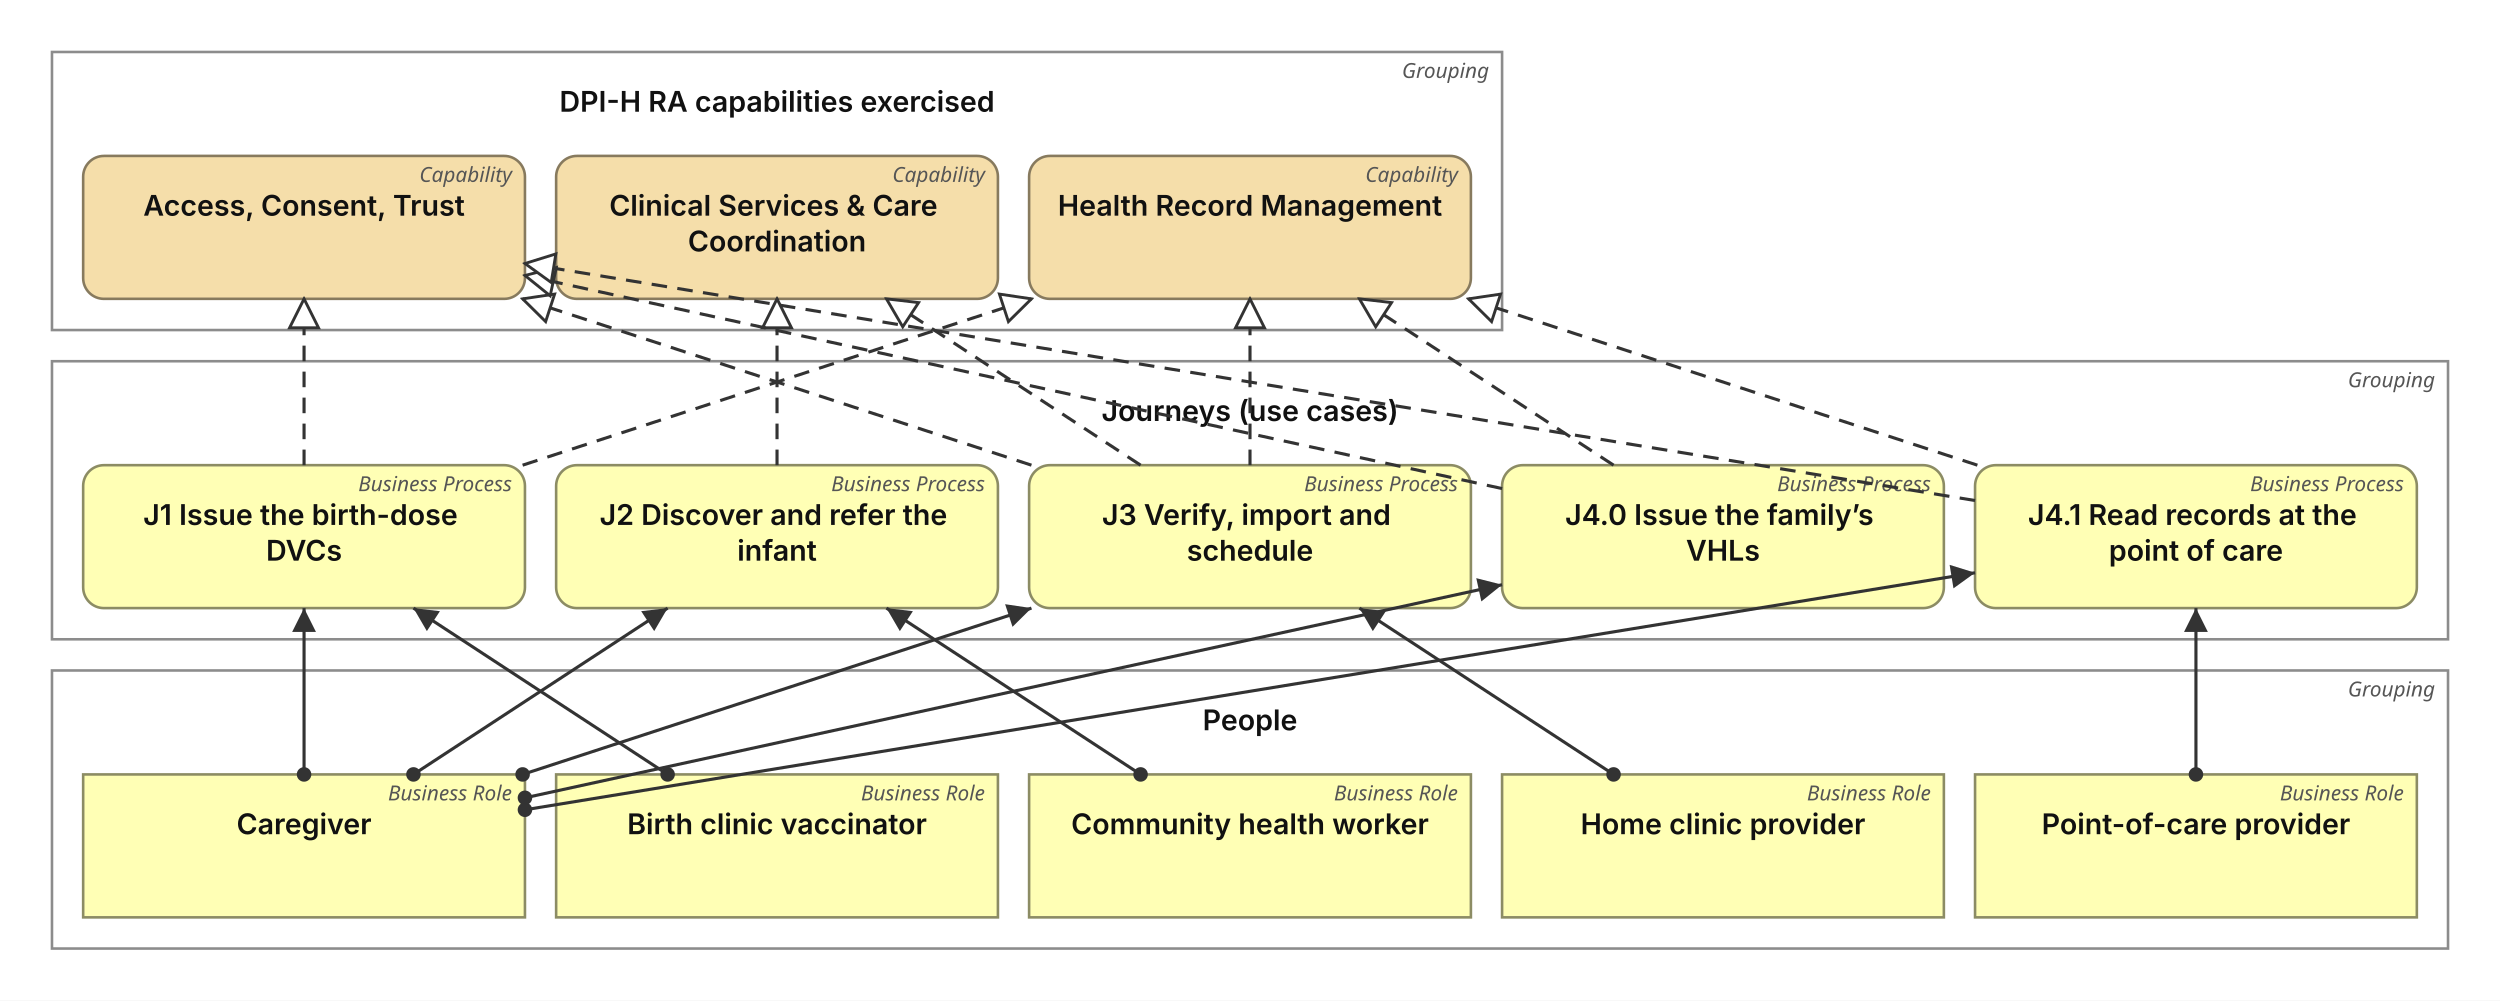
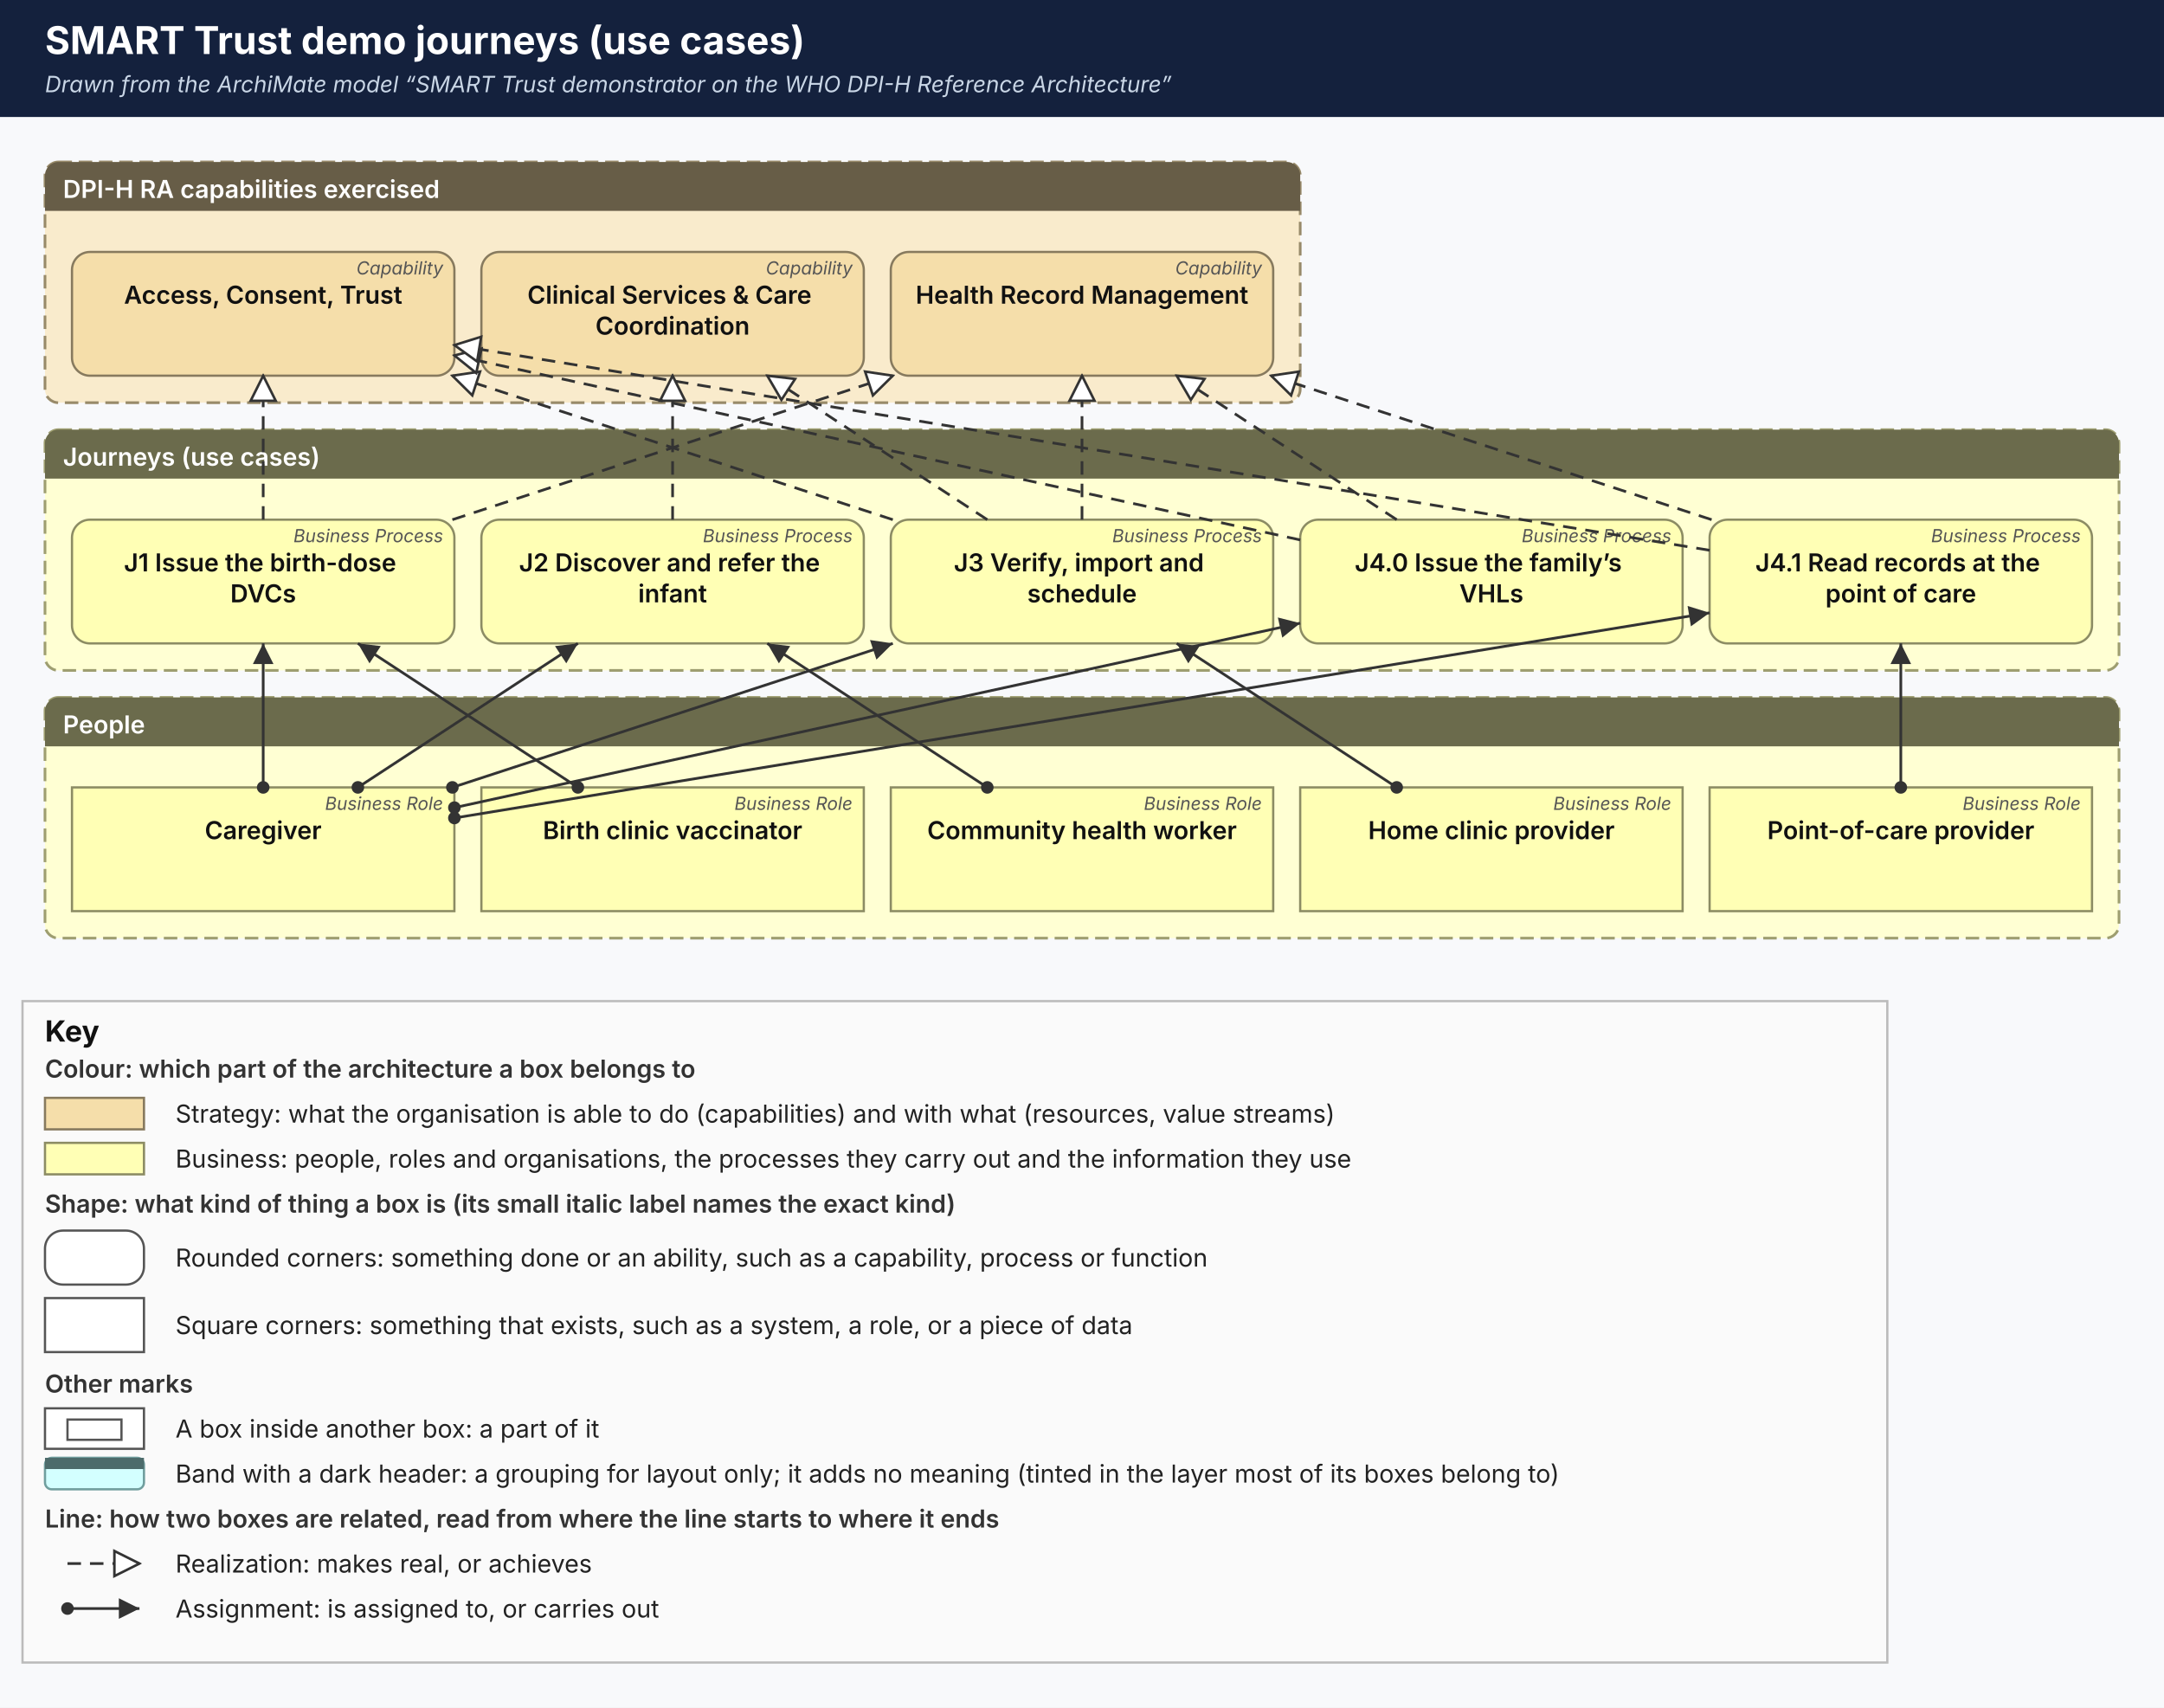
- <svg xmlns="http://www.w3.org/2000/svg" viewBox="4 4 962 385" width="962" height="385" role="img" aria-labelledby="av-title">
+ <svg xmlns="http://www.w3.org/2000/svg" viewBox="4 -48 962 759" width="962" height="759" role="img" aria-labelledby="av-title">
  <style>
- .av-name{font:600 11px system-ui,-apple-system,"Segoe UI",sans-serif;fill:#111}
- .av-type{font:italic 8px system-ui,sans-serif;fill:#555}
- .av-group{font:600 11px system-ui,sans-serif;fill:#333}
- .av-note{font:10px system-ui,sans-serif;fill:#222}
- .av-rel{font:9px system-ui,sans-serif;fill:#333;paint-order:stroke;stroke:#fff;stroke-width:3px}
+ .av-name{font:600 11px Inter, "Segoe UI", system-ui, -apple-system, Helvetica, Arial, sans-serif;fill:#111}
+ .av-type{font:italic 8px Inter, "Segoe UI", system-ui, -apple-system, Helvetica, Arial, sans-serif;fill:#555}
+ .av-group{font:600 11px Inter, "Segoe UI", system-ui, -apple-system, Helvetica, Arial, sans-serif;fill:#333}
+ .av-note{font:10px Inter, "Segoe UI", system-ui, -apple-system, Helvetica, Arial, sans-serif;fill:#222}
+ .av-key{font:11px Inter, "Segoe UI", system-ui, -apple-system, Helvetica, Arial, sans-serif;fill:#222}
+ .av-keyh{font:600 11px Inter, "Segoe UI", system-ui, -apple-system, Helvetica, Arial, sans-serif;fill:#333}
+ .av-keyt{font:700 13px Inter, "Segoe UI", system-ui, -apple-system, Helvetica, Arial, sans-serif;fill:#111}
+ .av-rel{font:9px Inter, "Segoe UI", system-ui, -apple-system, Helvetica, Arial, sans-serif;fill:#333;paint-order:stroke;stroke:#fff;stroke-width:3px}
a:hover rect,a:hover polygon,a:focus rect,a:focus polygon{stroke:#06c;stroke-width:2.5}
</style>
  <defs>
    <marker id="arrow-open" viewBox="0 0 12 12" refX="11" refY="6" markerWidth="11" markerHeight="11" orient="auto-start-reverse" markerUnits="userSpaceOnUse">
      <path d="M1 1 L11 6 L1 11" fill="none" stroke="#333" stroke-width="1.3" />
    </marker>
    <marker id="arrow-filled" viewBox="0 0 12 12" refX="11" refY="6" markerWidth="11" markerHeight="11" orient="auto-start-reverse" markerUnits="userSpaceOnUse">
      <path d="M1 1 L11 6 L1 11 Z" fill="#333" />
    </marker>
    <marker id="arrow-small" viewBox="0 0 10 10" refX="9" refY="5" markerWidth="8" markerHeight="8" orient="auto-start-reverse" markerUnits="userSpaceOnUse">
      <path d="M1 1 L9 5 L1 9" fill="none" stroke="#333" stroke-width="1.2" />
    </marker>
    <marker id="triangle-hollow" viewBox="0 0 14 14" refX="13" refY="7" markerWidth="13" markerHeight="13" orient="auto-start-reverse" markerUnits="userSpaceOnUse">
      <path d="M1 1 L13 7 L1 13 Z" fill="#fff" stroke="#333" stroke-width="1.2" />
    </marker>
    <marker id="diamond-filled" viewBox="0 0 16 10" refX="1" refY="5" markerWidth="16" markerHeight="10" orient="auto-start-reverse" markerUnits="userSpaceOnUse">
      <path d="M1 5 L8 1 L15 5 L8 9 Z" fill="#333" />
    </marker>
    <marker id="diamond-hollow" viewBox="0 0 16 10" refX="1" refY="5" markerWidth="16" markerHeight="10" orient="auto-start-reverse" markerUnits="userSpaceOnUse">
      <path d="M1 5 L8 1 L15 5 L8 9 Z" fill="#fff" stroke="#333" stroke-width="1.2" />
    </marker>
    <marker id="dot" viewBox="0 0 8 8" refX="4" refY="4" markerWidth="7" markerHeight="7" orient="auto" markerUnits="userSpaceOnUse">
      <circle cx="4" cy="4" r="3.2" fill="#333" />
    </marker>
    <pattern id="missing" width="8" height="8" patternUnits="userSpaceOnUse" patternTransform="rotate(45)">
      <rect width="8" height="8" fill="#fff" />
      <line x1="0" y1="0" x2="0" y2="8" stroke="#d33" stroke-width="2" />
    </pattern>
  </defs>
-   <rect x="4" y="4" width="962" height="385" fill="#fff" />
-   <a href="https://litlfred.github.io/smart-trust-demo/en/smart-trust-demo/archimate/0.1.0/elements/id-c9ef2209617a51808286092b5e3de0c0/" target="_blank">
-     <rect x="24" y="24" width="558" height="107" fill="#ffffff" stroke="#8c8c8c" stroke-width="1" />
-     <text class="av-type" x="577" y="34" text-anchor="end">Grouping</text>
-     <text class="av-name" x="303" y="47" text-anchor="middle">
-       <tspan x="303" dy="0">DPI-H RA capabilities exercised</tspan>
-     </text>
-   </a>
-   <a href="https://litlfred.github.io/smart-trust-demo/en/smart-trust-demo/archimate/0.1.0/elements/id-0faeca5a0caf5731be8009de6378775e/" target="_blank">
+   <rect x="4" y="-48" width="962" height="759" fill="#f8f9fb" />
+   <rect x="4" y="-48" width="962" height="52" fill="#14213d" />
+   <text x="24" y="-24" style="font:700 17px Inter, &quot;Segoe UI&quot;, system-ui, -apple-system, Helvetica, Arial, sans-serif;fill:#fff">SMART Trust demo journeys (use cases)</text>
+   <text x="24" y="-7" style="font:italic 10px Inter, &quot;Segoe UI&quot;, system-ui, -apple-system, Helvetica, Arial, sans-serif;fill:#c9d6e6">Drawn from the ArchiMate model “SMART Trust demonstrator on the WHO DPI-H Reference Architecture”</text>
+   <a href="https://litlfred.github.io/smart-trust-demo/en/smart-trust-demo/archimate/0.1.0/elements/dpi-h-ra-capabilities-exercised/" target="_blank">
+     <rect x="24" y="24" width="558" height="107" rx="6" fill="#f9ebcc" stroke="#988a69" stroke-width="1.2" stroke-dasharray="6 3" />
+     <path d="M24 30 a6 6 0 0 1 6 -6 h546 a6 6 0 0 1 6 6 v15.75 h-558 z" fill="#675d47" />
+     <text class="av-group" x="32" y="40" style="fill:#fff">DPI-H RA capabilities exercised</text>
+   </a>
+   <a href="https://litlfred.github.io/smart-trust-demo/en/smart-trust-demo/archimate/0.1.0/elements/access-consent-trust/" target="_blank">
    <rect x="36" y="64" width="170" height="55" rx="8" fill="#f5deaa" stroke="#877a5e" stroke-width="1" />
    <text class="av-type" x="201" y="74" text-anchor="end">Capability</text>
    <text class="av-name" x="121" y="87" text-anchor="middle">
      <tspan x="121" dy="0">Access, Consent, Trust</tspan>
    </text>
  </a>
-   <a href="https://litlfred.github.io/smart-trust-demo/en/smart-trust-demo/archimate/0.1.0/elements/id-c483685e82ce5040b04e3c2bf0138f2b/" target="_blank">
+   <a href="https://litlfred.github.io/smart-trust-demo/en/smart-trust-demo/archimate/0.1.0/elements/clinical-services-care-coordination/" target="_blank">
    <rect x="218" y="64" width="170" height="55" rx="8" fill="#f5deaa" stroke="#877a5e" stroke-width="1" />
    <text class="av-type" x="383" y="74" text-anchor="end">Capability</text>
    <text class="av-name" x="303" y="87" text-anchor="middle">
      <tspan x="303" dy="0">Clinical Services &amp; Care</tspan>
      <tspan x="303" dy="13.75">Coordination</tspan>
    </text>
  </a>
-   <a href="https://litlfred.github.io/smart-trust-demo/en/smart-trust-demo/archimate/0.1.0/elements/id-4a08b39b55a6469098a89697af71daae/" target="_blank">
+   <a href="https://litlfred.github.io/smart-trust-demo/en/smart-trust-demo/archimate/0.1.0/elements/health-record-management/" target="_blank">
    <rect x="400" y="64" width="170" height="55" rx="8" fill="#f5deaa" stroke="#877a5e" stroke-width="1" />
    <text class="av-type" x="565" y="74" text-anchor="end">Capability</text>
    <text class="av-name" x="485" y="87" text-anchor="middle">
      <tspan x="485" dy="0">Health Record Management</tspan>
    </text>
  </a>
-   <a href="https://litlfred.github.io/smart-trust-demo/en/smart-trust-demo/archimate/0.1.0/elements/id-e7be893e972b5658a4297856dbb8b130/" target="_blank">
-     <rect x="24" y="143" width="922" height="107" fill="#ffffff" stroke="#8c8c8c" stroke-width="1" />
-     <text class="av-type" x="941" y="153" text-anchor="end">Grouping</text>
-     <text class="av-name" x="485" y="166" text-anchor="middle">
-       <tspan x="485" dy="0">Journeys (use cases)</tspan>
-     </text>
-   </a>
-   <a href="https://litlfred.github.io/smart-trust-demo/en/smart-trust-demo/archimate/0.1.0/elements/id-dffd6eae6b4450b39c3181aedd658100/" target="_blank">
+   <a href="https://litlfred.github.io/smart-trust-demo/en/smart-trust-demo/archimate/0.1.0/elements/journeys-use-cases/" target="_blank">
+     <rect x="24" y="143" width="922" height="107" rx="6" fill="#ffffd3" stroke="#9e9e70" stroke-width="1.2" stroke-dasharray="6 3" />
+     <path d="M24 149 a6 6 0 0 1 6 -6 h910 a6 6 0 0 1 6 6 v15.75 h-922 z" fill="#6b6b4c" />
+     <text class="av-group" x="32" y="159" style="fill:#fff">Journeys (use cases)</text>
+   </a>
+   <a href="https://litlfred.github.io/smart-trust-demo/en/smart-trust-demo/archimate/0.1.0/elements/j1-issue-the-birth-dose-dvcs/" target="_blank">
    <rect x="36" y="183" width="170" height="55" rx="8" fill="#ffffb5" stroke="#8c8c64" stroke-width="1" />
    <text class="av-type" x="201" y="193" text-anchor="end">Business Process</text>
    <text class="av-name" x="121" y="206" text-anchor="middle">
      <tspan x="121" dy="0">J1 Issue the birth-dose</tspan>
      <tspan x="121" dy="13.75">DVCs</tspan>
    </text>
  </a>
-   <a href="https://litlfred.github.io/smart-trust-demo/en/smart-trust-demo/archimate/0.1.0/elements/id-4632799a04215808a7930633ec01de23/" target="_blank">
+   <a href="https://litlfred.github.io/smart-trust-demo/en/smart-trust-demo/archimate/0.1.0/elements/j2-discover-and-refer-the-infant/" target="_blank">
    <rect x="218" y="183" width="170" height="55" rx="8" fill="#ffffb5" stroke="#8c8c64" stroke-width="1" />
    <text class="av-type" x="383" y="193" text-anchor="end">Business Process</text>
    <text class="av-name" x="303" y="206" text-anchor="middle">
      <tspan x="303" dy="0">J2 Discover and refer the</tspan>
      <tspan x="303" dy="13.75">infant</tspan>
    </text>
  </a>
-   <a href="https://litlfred.github.io/smart-trust-demo/en/smart-trust-demo/archimate/0.1.0/elements/id-a1a3bc664298592eb787985193a8d592/" target="_blank">
+   <a href="https://litlfred.github.io/smart-trust-demo/en/smart-trust-demo/archimate/0.1.0/elements/j3-verify-import-and-schedule/" target="_blank">
    <rect x="400" y="183" width="170" height="55" rx="8" fill="#ffffb5" stroke="#8c8c64" stroke-width="1" />
    <text class="av-type" x="565" y="193" text-anchor="end">Business Process</text>
    <text class="av-name" x="485" y="206" text-anchor="middle">
      <tspan x="485" dy="0">J3 Verify, import and</tspan>
      <tspan x="485" dy="13.75">schedule</tspan>
    </text>
  </a>
-   <a href="https://litlfred.github.io/smart-trust-demo/en/smart-trust-demo/archimate/0.1.0/elements/id-9df2abbf6e165927a0d318f1dcf27f47/" target="_blank">
+   <a href="https://litlfred.github.io/smart-trust-demo/en/smart-trust-demo/archimate/0.1.0/elements/j4-0-issue-the-family-s-vhls/" target="_blank">
    <rect x="582" y="183" width="170" height="55" rx="8" fill="#ffffb5" stroke="#8c8c64" stroke-width="1" />
    <text class="av-type" x="747" y="193" text-anchor="end">Business Process</text>
    <text class="av-name" x="667" y="206" text-anchor="middle">
      <tspan x="667" dy="0">J4.0 Issue the family’s</tspan>
      <tspan x="667" dy="13.75">VHLs</tspan>
    </text>
  </a>
-   <a href="https://litlfred.github.io/smart-trust-demo/en/smart-trust-demo/archimate/0.1.0/elements/id-bbcbaf270d6b522392398654bc4b97cd/" target="_blank">
+   <a href="https://litlfred.github.io/smart-trust-demo/en/smart-trust-demo/archimate/0.1.0/elements/j4-1-read-records-at-the-point-of-care/" target="_blank">
    <rect x="764" y="183" width="170" height="55" rx="8" fill="#ffffb5" stroke="#8c8c64" stroke-width="1" />
    <text class="av-type" x="929" y="193" text-anchor="end">Business Process</text>
    <text class="av-name" x="849" y="206" text-anchor="middle">
      <tspan x="849" dy="0">J4.1 Read records at the</tspan>
      <tspan x="849" dy="13.75">point of care</tspan>
    </text>
  </a>
-   <a href="https://litlfred.github.io/smart-trust-demo/en/smart-trust-demo/archimate/0.1.0/elements/id-42ac1ab8bd4d551ea7a485b8ddd37402/" target="_blank">
-     <rect x="24" y="262" width="922" height="107" fill="#ffffff" stroke="#8c8c8c" stroke-width="1" />
-     <text class="av-type" x="941" y="272" text-anchor="end">Grouping</text>
-     <text class="av-name" x="485" y="285" text-anchor="middle">
-       <tspan x="485" dy="0">People</tspan>
-     </text>
-   </a>
-   <a href="https://litlfred.github.io/smart-trust-demo/en/smart-trust-demo/archimate/0.1.0/elements/id-a5fcca60eff05ec79649fde17008ce07/" target="_blank">
+   <a href="https://litlfred.github.io/smart-trust-demo/en/smart-trust-demo/archimate/0.1.0/elements/people/" target="_blank">
+     <rect x="24" y="262" width="922" height="107" rx="6" fill="#ffffd3" stroke="#9e9e70" stroke-width="1.2" stroke-dasharray="6 3" />
+     <path d="M24 268 a6 6 0 0 1 6 -6 h910 a6 6 0 0 1 6 6 v15.75 h-922 z" fill="#6b6b4c" />
+     <text class="av-group" x="32" y="278" style="fill:#fff">People</text>
+   </a>
+   <a href="https://litlfred.github.io/smart-trust-demo/en/smart-trust-demo/archimate/0.1.0/elements/caregiver/" target="_blank">
    <rect x="36" y="302" width="170" height="55" fill="#ffffb5" stroke="#8c8c64" stroke-width="1" />
    <text class="av-type" x="201" y="312" text-anchor="end">Business Role</text>
    <text class="av-name" x="121" y="325" text-anchor="middle">
      <tspan x="121" dy="0">Caregiver</tspan>
    </text>
  </a>
-   <a href="https://litlfred.github.io/smart-trust-demo/en/smart-trust-demo/archimate/0.1.0/elements/id-60a7975170595e81a95d807372baf2c9/" target="_blank">
+   <a href="https://litlfred.github.io/smart-trust-demo/en/smart-trust-demo/archimate/0.1.0/elements/birth-clinic-vaccinator/" target="_blank">
    <rect x="218" y="302" width="170" height="55" fill="#ffffb5" stroke="#8c8c64" stroke-width="1" />
    <text class="av-type" x="383" y="312" text-anchor="end">Business Role</text>
    <text class="av-name" x="303" y="325" text-anchor="middle">
      <tspan x="303" dy="0">Birth clinic vaccinator</tspan>
    </text>
  </a>
-   <a href="https://litlfred.github.io/smart-trust-demo/en/smart-trust-demo/archimate/0.1.0/elements/id-a6b5835dfbad5835b94df8f72533ff3a/" target="_blank">
+   <a href="https://litlfred.github.io/smart-trust-demo/en/smart-trust-demo/archimate/0.1.0/elements/community-health-worker/" target="_blank">
    <rect x="400" y="302" width="170" height="55" fill="#ffffb5" stroke="#8c8c64" stroke-width="1" />
    <text class="av-type" x="565" y="312" text-anchor="end">Business Role</text>
    <text class="av-name" x="485" y="325" text-anchor="middle">
      <tspan x="485" dy="0">Community health worker</tspan>
    </text>
  </a>
-   <a href="https://litlfred.github.io/smart-trust-demo/en/smart-trust-demo/archimate/0.1.0/elements/id-7071b3833cd051ff8241fc89288165f8/" target="_blank">
+   <a href="https://litlfred.github.io/smart-trust-demo/en/smart-trust-demo/archimate/0.1.0/elements/home-clinic-provider/" target="_blank">
    <rect x="582" y="302" width="170" height="55" fill="#ffffb5" stroke="#8c8c64" stroke-width="1" />
    <text class="av-type" x="747" y="312" text-anchor="end">Business Role</text>
    <text class="av-name" x="667" y="325" text-anchor="middle">
      <tspan x="667" dy="0">Home clinic provider</tspan>
    </text>
  </a>
-   <a href="https://litlfred.github.io/smart-trust-demo/en/smart-trust-demo/archimate/0.1.0/elements/id-842b20e30ca95902a33444c45075a828/" target="_blank">
+   <a href="https://litlfred.github.io/smart-trust-demo/en/smart-trust-demo/archimate/0.1.0/elements/point-of-care-provider/" target="_blank">
    <rect x="764" y="302" width="170" height="55" fill="#ffffb5" stroke="#8c8c64" stroke-width="1" />
    <text class="av-type" x="929" y="312" text-anchor="end">Business Role</text>
    <text class="av-name" x="849" y="325" text-anchor="middle">
      <tspan x="849" dy="0">Point-of-care provider</tspan>
    </text>
  </a>
  <a href="https://litlfred.github.io/smart-trust-demo/en/smart-trust-demo/archimate/0.1.0/relationships/id-fa9e2f8ac0d05ce586ae3591704ab523/" target="_blank">
    <path d="M121 183 L121 119" fill="none" stroke="#333" stroke-width="1.2" stroke-dasharray="6 4" marker-end="url(#triangle-hollow)" />
    <path d="M121 183 L121 119" fill="none" stroke="transparent" stroke-width="8" />
  </a>
  <a href="https://litlfred.github.io/smart-trust-demo/en/smart-trust-demo/archimate/0.1.0/relationships/id-92bb78da02ae51f5a55d9bd30990f019/" target="_blank">
    <path d="M205.1 183 L400.9 119" fill="none" stroke="#333" stroke-width="1.2" stroke-dasharray="6 4" marker-end="url(#triangle-hollow)" />
    <path d="M205.1 183 L400.9 119" fill="none" stroke="transparent" stroke-width="8" />
  </a>
  <a href="https://litlfred.github.io/smart-trust-demo/en/smart-trust-demo/archimate/0.1.0/relationships/id-2c6b448e53375a6fbb2d63159f9ddba0/" target="_blank">
    <path d="M303 183 L303 119" fill="none" stroke="#333" stroke-width="1.2" stroke-dasharray="6 4" marker-end="url(#triangle-hollow)" />
    <path d="M303 183 L303 119" fill="none" stroke="transparent" stroke-width="8" />
  </a>
  <a href="https://litlfred.github.io/smart-trust-demo/en/smart-trust-demo/archimate/0.1.0/relationships/id-133016ed0c4e5f7fb9a708df49f4724a/" target="_blank">
    <path d="M400.9 183 L205.1 119" fill="none" stroke="#333" stroke-width="1.2" stroke-dasharray="6 4" marker-end="url(#triangle-hollow)" />
    <path d="M400.9 183 L205.1 119" fill="none" stroke="transparent" stroke-width="8" />
  </a>
  <a href="https://litlfred.github.io/smart-trust-demo/en/smart-trust-demo/archimate/0.1.0/relationships/id-6e9d242bb4335b099b586b94722b9036/" target="_blank">
    <path d="M442.9 183 L345.1 119" fill="none" stroke="#333" stroke-width="1.2" stroke-dasharray="6 4" marker-end="url(#triangle-hollow)" />
    <path d="M442.9 183 L345.1 119" fill="none" stroke="transparent" stroke-width="8" />
  </a>
  <a href="https://litlfred.github.io/smart-trust-demo/en/smart-trust-demo/archimate/0.1.0/relationships/id-c0ab937db8b951ecb96fb47073cac5cb/" target="_blank">
    <path d="M485 183 L485 119" fill="none" stroke="#333" stroke-width="1.2" stroke-dasharray="6 4" marker-end="url(#triangle-hollow)" />
    <path d="M485 183 L485 119" fill="none" stroke="transparent" stroke-width="8" />
  </a>
  <a href="https://litlfred.github.io/smart-trust-demo/en/smart-trust-demo/archimate/0.1.0/relationships/id-675daa6d7e765f45b8cbad947a535552/" target="_blank">
    <path d="M582 192 L206 110" fill="none" stroke="#333" stroke-width="1.2" stroke-dasharray="6 4" marker-end="url(#triangle-hollow)" />
    <path d="M582 192 L206 110" fill="none" stroke="transparent" stroke-width="8" />
  </a>
  <a href="https://litlfred.github.io/smart-trust-demo/en/smart-trust-demo/archimate/0.1.0/relationships/id-c791ecc77d1950e799a4d45396b2adfa/" target="_blank">
    <path d="M624.9 183 L527.1 119" fill="none" stroke="#333" stroke-width="1.2" stroke-dasharray="6 4" marker-end="url(#triangle-hollow)" />
    <path d="M624.9 183 L527.1 119" fill="none" stroke="transparent" stroke-width="8" />
  </a>
  <a href="https://litlfred.github.io/smart-trust-demo/en/smart-trust-demo/archimate/0.1.0/relationships/id-229975f4de9354a58f517c2ccf48f96b/" target="_blank">
    <path d="M764 196.6 L206 105.4" fill="none" stroke="#333" stroke-width="1.2" stroke-dasharray="6 4" marker-end="url(#triangle-hollow)" />
    <path d="M764 196.6 L206 105.4" fill="none" stroke="transparent" stroke-width="8" />
  </a>
  <a href="https://litlfred.github.io/smart-trust-demo/en/smart-trust-demo/archimate/0.1.0/relationships/id-b525ac88cdb75de184a891b8a00feb0a/" target="_blank">
    <path d="M764.9 183 L569.1 119" fill="none" stroke="#333" stroke-width="1.2" stroke-dasharray="6 4" marker-end="url(#triangle-hollow)" />
    <path d="M764.9 183 L569.1 119" fill="none" stroke="transparent" stroke-width="8" />
  </a>
  <a href="https://litlfred.github.io/smart-trust-demo/en/smart-trust-demo/archimate/0.1.0/relationships/id-2625c4c1650a5055890b2b1a3f46fa75/" target="_blank">
    <path d="M121 302 L121 238" fill="none" stroke="#333" stroke-width="1.2" marker-start="url(#dot)" marker-end="url(#arrow-filled)" />
    <path d="M121 302 L121 238" fill="none" stroke="transparent" stroke-width="8" />
  </a>
  <a href="https://litlfred.github.io/smart-trust-demo/en/smart-trust-demo/archimate/0.1.0/relationships/id-aeaebf6aec985b1c8449ea3ecb74074b/" target="_blank">
    <path d="M163.1 302 L260.9 238" fill="none" stroke="#333" stroke-width="1.2" marker-start="url(#dot)" marker-end="url(#arrow-filled)" />
    <path d="M163.1 302 L260.9 238" fill="none" stroke="transparent" stroke-width="8" />
  </a>
  <a href="https://litlfred.github.io/smart-trust-demo/en/smart-trust-demo/archimate/0.1.0/relationships/id-e301fb7a7d90564483fdb362864ed45c/" target="_blank">
    <path d="M205.1 302 L400.9 238" fill="none" stroke="#333" stroke-width="1.2" marker-start="url(#dot)" marker-end="url(#arrow-filled)" />
    <path d="M205.1 302 L400.9 238" fill="none" stroke="transparent" stroke-width="8" />
  </a>
  <a href="https://litlfred.github.io/smart-trust-demo/en/smart-trust-demo/archimate/0.1.0/relationships/id-f8047c950f0f55fe88023fece9d908f6/" target="_blank">
    <path d="M206 311 L582 229" fill="none" stroke="#333" stroke-width="1.2" marker-start="url(#dot)" marker-end="url(#arrow-filled)" />
    <path d="M206 311 L582 229" fill="none" stroke="transparent" stroke-width="8" />
  </a>
  <a href="https://litlfred.github.io/smart-trust-demo/en/smart-trust-demo/archimate/0.1.0/relationships/id-38c9fc3c0a9b50f2b074748e4ccd3ce8/" target="_blank">
    <path d="M206 315.6 L764 224.4" fill="none" stroke="#333" stroke-width="1.2" marker-start="url(#dot)" marker-end="url(#arrow-filled)" />
    <path d="M206 315.6 L764 224.4" fill="none" stroke="transparent" stroke-width="8" />
  </a>
  <a href="https://litlfred.github.io/smart-trust-demo/en/smart-trust-demo/archimate/0.1.0/relationships/id-f9dad097827d5f67a927b8e3ec87633d/" target="_blank">
    <path d="M260.9 302 L163.1 238" fill="none" stroke="#333" stroke-width="1.2" marker-start="url(#dot)" marker-end="url(#arrow-filled)" />
    <path d="M260.9 302 L163.1 238" fill="none" stroke="transparent" stroke-width="8" />
  </a>
  <a href="https://litlfred.github.io/smart-trust-demo/en/smart-trust-demo/archimate/0.1.0/relationships/id-eab30403921152299e8ce54020511cf9/" target="_blank">
    <path d="M442.9 302 L345.1 238" fill="none" stroke="#333" stroke-width="1.2" marker-start="url(#dot)" marker-end="url(#arrow-filled)" />
    <path d="M442.9 302 L345.1 238" fill="none" stroke="transparent" stroke-width="8" />
  </a>
  <a href="https://litlfred.github.io/smart-trust-demo/en/smart-trust-demo/archimate/0.1.0/relationships/id-9fe74bdb9ee45a4da5c5ad2f5a6295bc/" target="_blank">
    <path d="M624.9 302 L527.1 238" fill="none" stroke="#333" stroke-width="1.2" marker-start="url(#dot)" marker-end="url(#arrow-filled)" />
    <path d="M624.9 302 L527.1 238" fill="none" stroke="transparent" stroke-width="8" />
  </a>
  <a href="https://litlfred.github.io/smart-trust-demo/en/smart-trust-demo/archimate/0.1.0/relationships/id-a7bcec5457055b4c82bef20c3d2e8ce7/" target="_blank">
    <path d="M849 302 L849 238" fill="none" stroke="#333" stroke-width="1.2" marker-start="url(#dot)" marker-end="url(#arrow-filled)" />
    <path d="M849 302 L849 238" fill="none" stroke="transparent" stroke-width="8" />
  </a>
+   <g class="av-legend">
+     <rect x="14" y="397" width="829" height="294" fill="#fafafa" stroke="#bbb" />
+     <text class="av-keyt" x="24" y="415">Key</text>
+     <text class="av-keyh" x="24" y="431">Colour: which part of the architecture a box belongs to</text>
+     <rect x="24" y="440" width="44" height="14" fill="#f5deaa" stroke="#877a5e" />
+     <text class="av-key" x="82" y="451">Strategy: what the organisation is able to do (capabilities) and with what (resources, value streams)</text>
+     <rect x="24" y="460" width="44" height="14" fill="#ffffb5" stroke="#8c8c64" />
+     <text class="av-key" x="82" y="471">Business: people, roles and organisations, the processes they carry out and the information they use</text>
+     <text class="av-keyh" x="24" y="491">Shape: what kind of thing a box is (its small italic label names the exact kind)</text>
+     <rect x="24" y="499" width="44" height="24" rx="8" fill="#fff" stroke="#555" />
+     <text class="av-key" x="82" y="515">Rounded corners: something done or an ability, such as a capability, process or function</text>
+     <rect x="24" y="529" width="44" height="24" fill="#fff" stroke="#555" />
+     <text class="av-key" x="82" y="545">Square corners: something that exists, such as a system, a role, or a piece of data</text>
+     <text class="av-keyh" x="24" y="571">Other marks</text>
+     <rect x="24" y="578" width="44" height="18" fill="#fff" stroke="#555" />
+     <rect x="34" y="583" width="24" height="9" fill="#fff" stroke="#555" />
+     <text class="av-key" x="82" y="591">A box inside another box: a part of it</text>
+     <rect x="24" y="600" width="44" height="14" rx="3" fill="#d3ffff" stroke="#709e9e" />
+     <rect x="24" y="600" width="44" height="5" fill="#4c6b6b" />
+     <text class="av-key" x="82" y="611">Band with a dark header: a grouping for layout only; it adds no meaning (tinted in the layer most of its boxes belong to)</text>
+     <text class="av-keyh" x="24" y="631">Line: how two boxes are related, read from where the line starts to where it ends</text>
+     <path d="M34 647 L66 647" fill="none" stroke="#333" stroke-width="1.2" stroke-dasharray="6 4" marker-end="url(#triangle-hollow)" />
+     <text class="av-key" x="82" y="651">Realization: makes real, or achieves</text>
+     <path d="M34 667 L66 667" fill="none" stroke="#333" stroke-width="1.2" marker-start="url(#dot)" marker-end="url(#arrow-filled)" />
+     <text class="av-key" x="82" y="671">Assignment: is assigned to, or carries out</text>
+   </g>
</svg>
